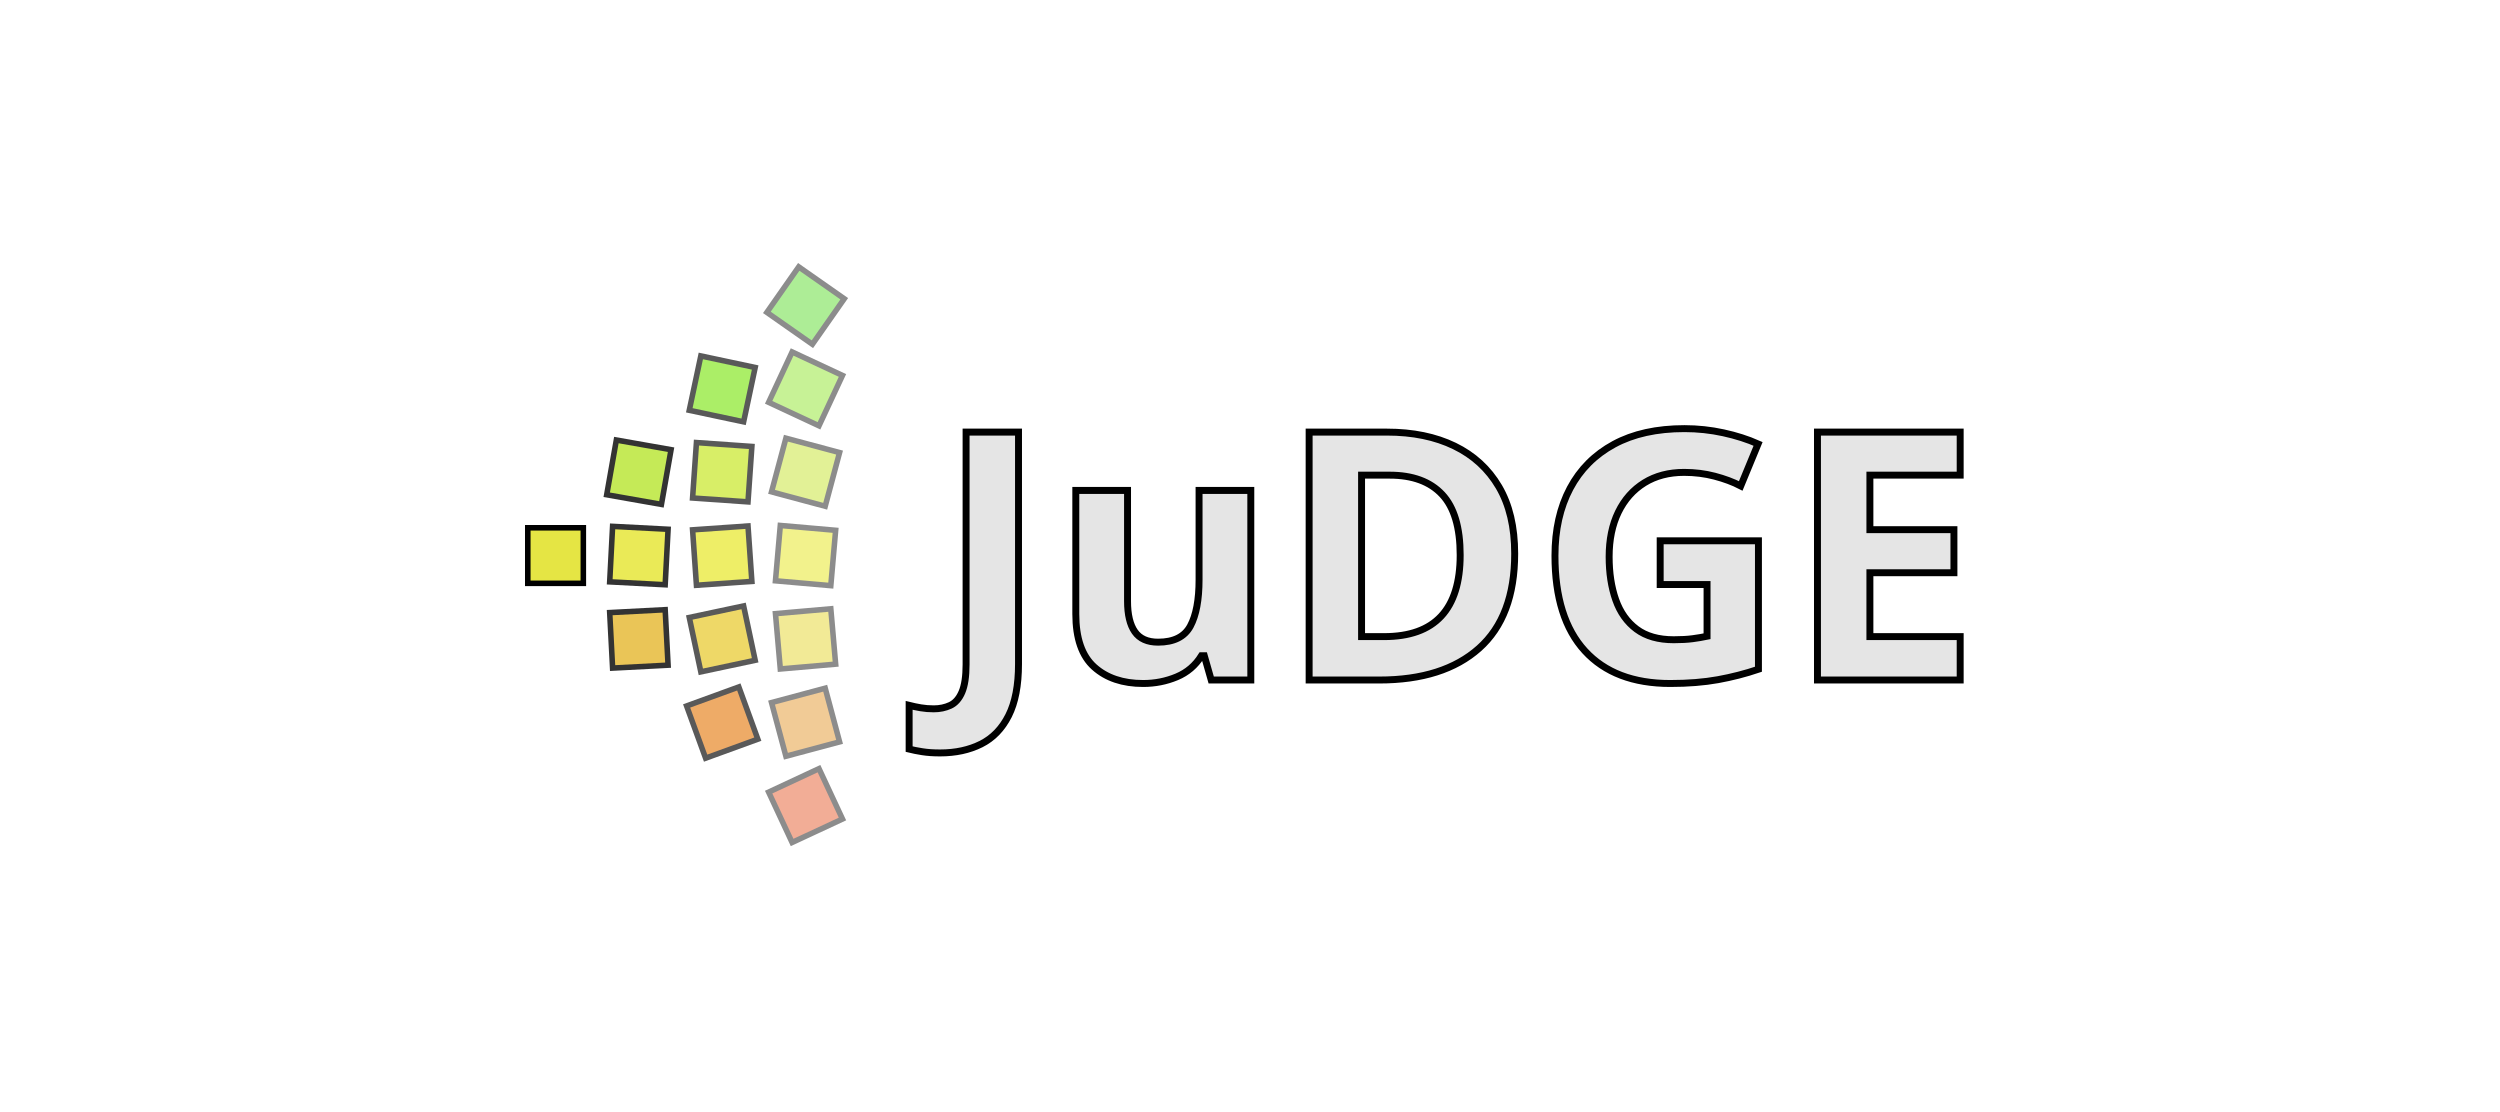
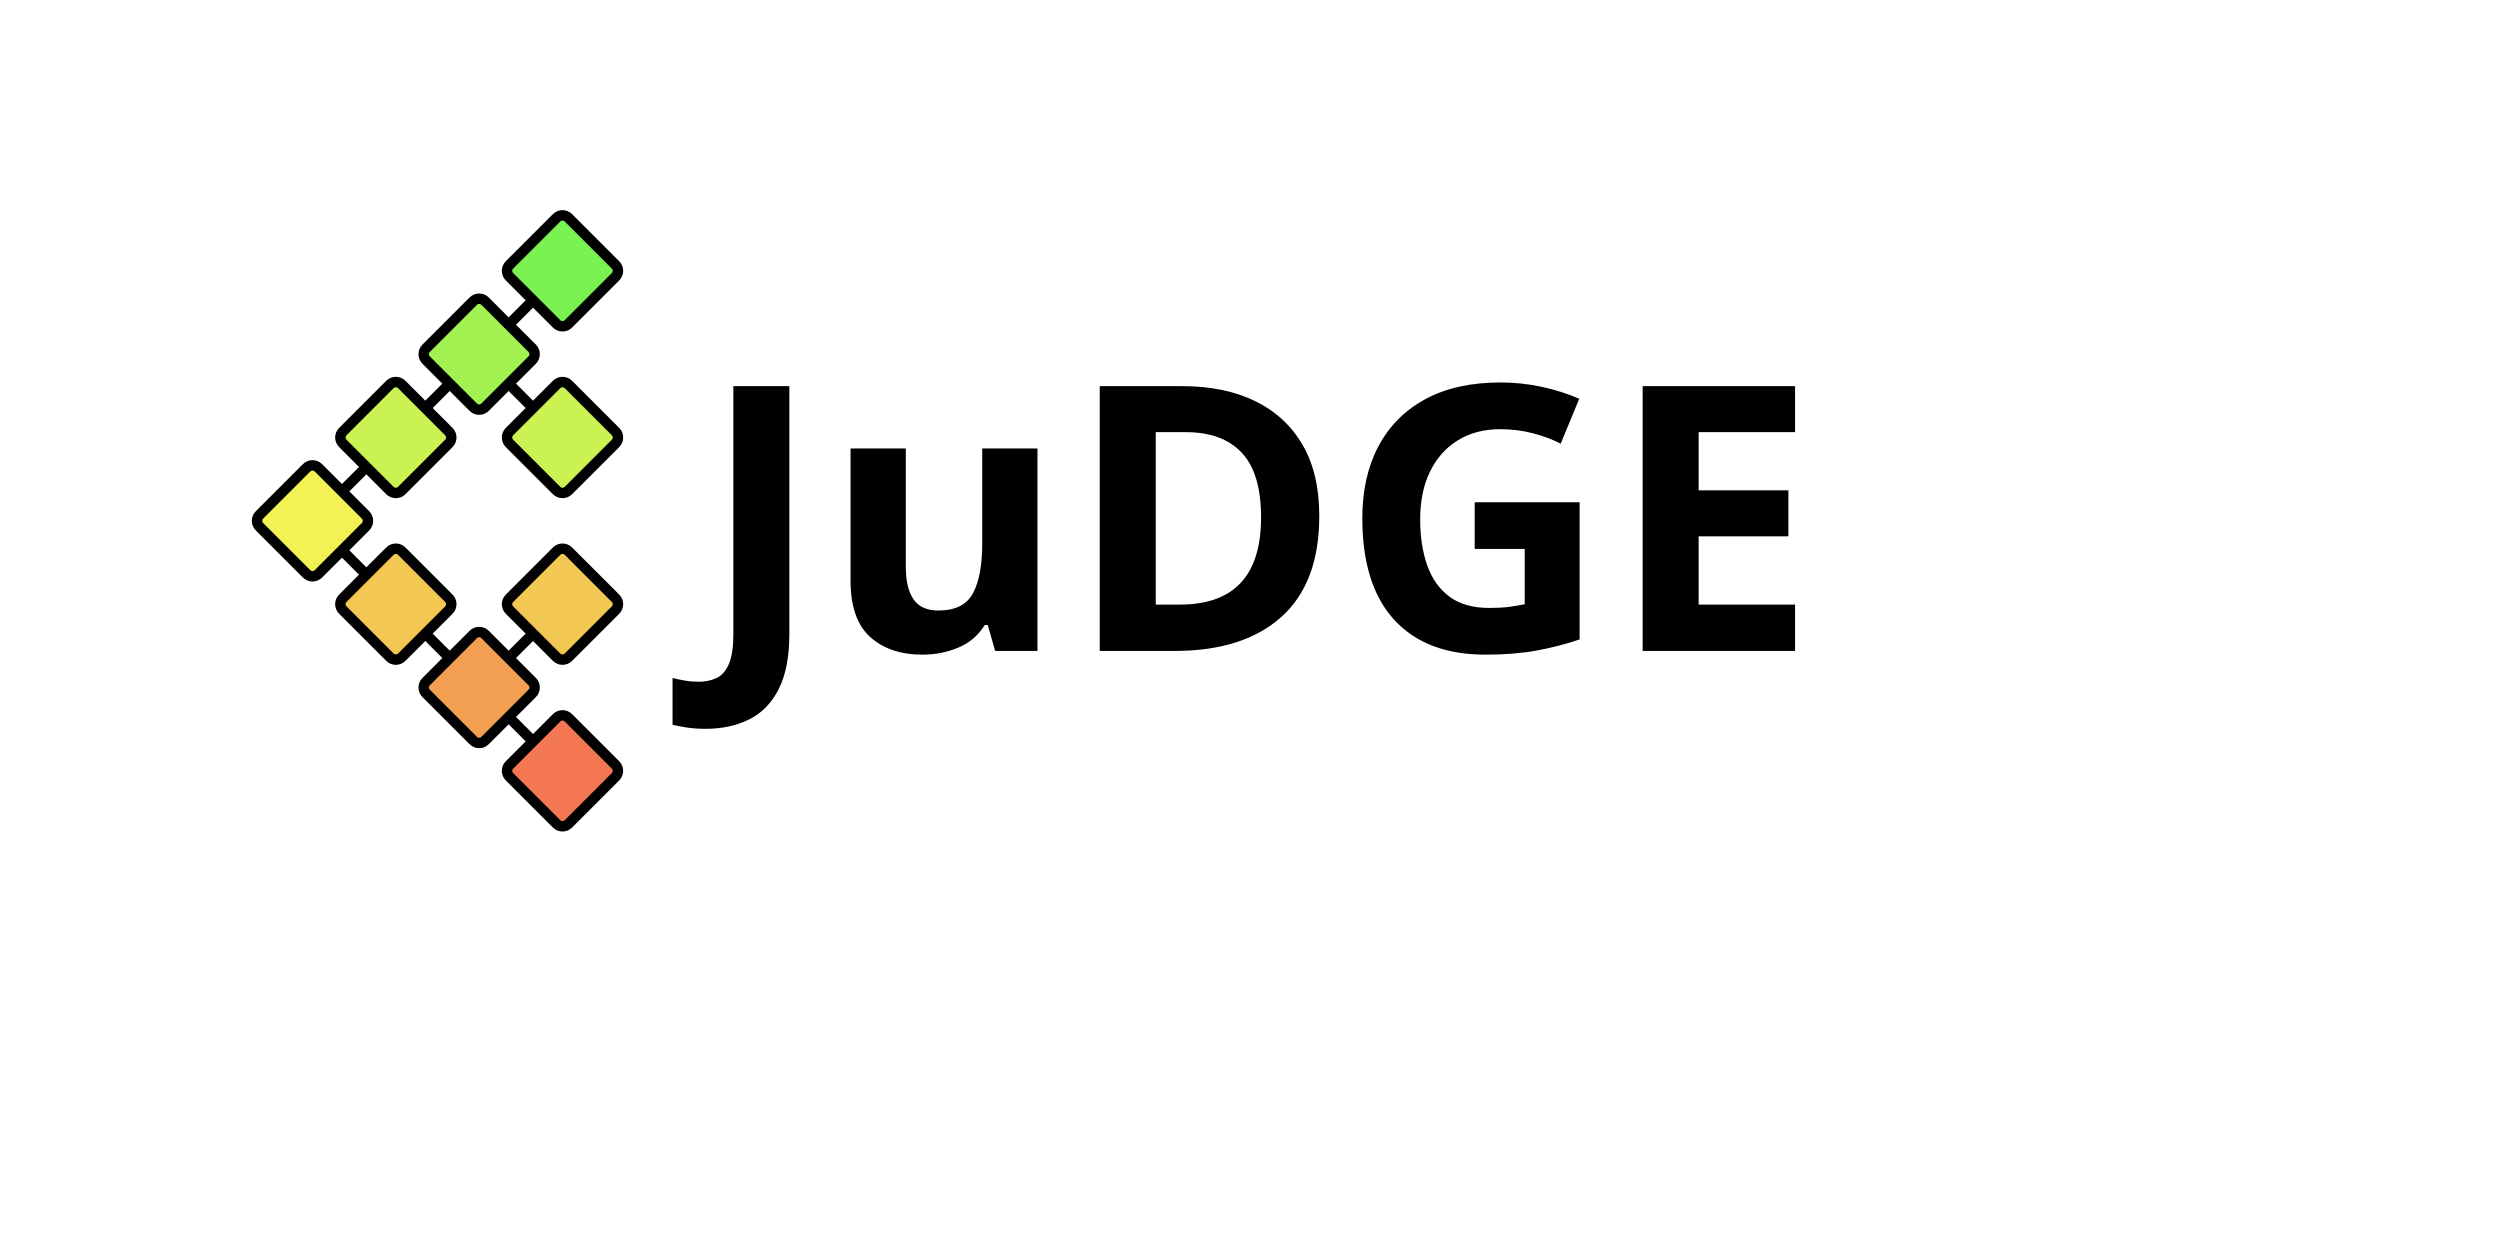
- <svg xmlns="http://www.w3.org/2000/svg" width="1800" height="800">
-   <defs>
-     <filter height="200%" width="200%" y="-50%" x="-50%" id="svg_18_blur">
-       <feGaussianBlur stdDeviation="0" in="SourceGraphic" />
-     </filter>
-   </defs>
+ <svg xmlns="http://www.w3.org/2000/svg" width="1200" height="600">
  <g>
-     <rect fill="#fff" id="canvas_background" height="802" width="1802" y="-1" x="-1" />
+     <rect fill="#fff" id="canvas_background" height="602" width="1202" y="-1" x="-1" />
    <g display="none" overflow="visible" y="0" x="0" height="100%" width="100%" id="canvasGrid">
      <rect fill="url(#gridpattern)" stroke-width="0" y="0" x="0" height="100%" width="100%" />
    </g>
  </g>
  <g>
-     <rect id="svg_1" height="40" width="40" y="380" x="380" stroke-width="4" stroke="#000" fill="#e5e544" />
-     <rect transform="rotate(3 460,400) " opacity="0.8" id="svg_2" height="40" width="40" y="380" x="440" stroke-width="4" stroke="#000" fill="#e5e52d" />
-     <rect transform="rotate(-3 460,460) " opacity="0.8" id="svg_5" height="40" width="40" y="440" x="440" stroke-width="4" stroke="#000" fill="#e5b72d" />
-     <rect transform="rotate(10 460,340) " opacity="0.8" id="svg_6" height="40" width="40" y="320" x="440" stroke-width="4" stroke="#000" fill="#b7e52d" />
-     <rect transform="rotate(12 520,280) " opacity="0.65" id="svg_7" height="40" width="40" y="260" x="500" stroke-width="4" stroke="#000" fill="#7ee516" />
-     <rect transform="rotate(4 520,340) " opacity="0.65" id="svg_8" height="40" width="40" y="320" x="500" stroke-width="4" stroke="#000" fill="#c3e516" />
-     <rect transform="rotate(-4 520,400.0444) " opacity="0.65" id="svg_9" height="40" width="40" y="380.044" x="500" stroke-width="4" stroke="#000" fill="#e5e516" />
-     <rect transform="rotate(-12 520,460) " opacity="0.65" id="svg_10" height="40" width="40" y="440" x="500" stroke-width="4" stroke="#000" fill="#e5c316" />
-     <rect transform="rotate(-20 520,520.2375) " opacity="0.65" id="svg_11" height="40" width="40" y="500.237" x="500" stroke-width="4" stroke="#000" fill="#e57e16" />
-     <rect transform="rotate(-25 580,580) " opacity="0.45" id="svg_12" height="40" width="40" y="560" x="560" stroke-width="4" stroke="#000" fill="#e24916" />
-     <rect transform="rotate(-15 580,520) " opacity="0.45" id="svg_13" height="40" width="40" y="500" x="560" stroke-width="4" stroke="#000" fill="#e08c16" />
-     <rect transform="rotate(-5 580,460) " opacity="0.45" id="svg_14" height="40" width="40" y="440" x="560" stroke-width="4" stroke="#000" fill="#e2d116" />
-     <rect transform="rotate(15 580,340) " opacity="0.45" id="svg_15" height="40" width="40" y="320" x="560" stroke-width="4" stroke="#000" fill="#bee016" />
-     <rect transform="rotate(5 580,400) " opacity="0.45" id="svg_16" height="40" width="40" y="380" x="560" stroke-width="4" stroke="#000" fill="#e2e200" />
-     <rect transform="rotate(25 580,280) " opacity="0.45" id="svg_17" height="40" width="40" y="260" x="560" stroke-width="4" stroke="#000" fill="#83e216" />
-     <rect transform="rotate(35 580,220) " filter="url(#svg_18_blur)" opacity="0.45" id="svg_18" height="40" width="40" y="200" x="560" stroke-width="4" stroke="#000" fill="#49d815" />
-     <text font-weight="bold" xml:space="preserve" text-anchor="start" font-family="'Trebuchet MS', Gadget, sans-serif" font-size="250" id="svg_19" y="489.615" x="673.077" stroke-opacity="null" stroke-width="5" stroke="#000" fill="#e5e5e5">JuDGE</text>
+     <line stroke-linecap="null" stroke-linejoin="null" id="svg_20" y2="210" x2="270" y1="170" x1="230" fill-opacity="null" stroke-opacity="null" stroke-width="5" stroke="#000" fill="none" />
+     <line stroke-linecap="null" stroke-linejoin="null" id="svg_19" y2="290" x2="270" y1="330" x1="230" fill-opacity="null" stroke-opacity="null" stroke-width="5" stroke="#000" fill="none" />
+     <line stroke-linecap="null" stroke-linejoin="null" id="svg_15" y2="130" x2="270" y1="250" x1="150" stroke-opacity="null" stroke-width="5" stroke="#000" fill="none" />
+     <line stroke-linecap="null" stroke-linejoin="null" id="svg_13" y2="370" x2="270" y1="250" x1="150" stroke-opacity="null" stroke-width="5" stroke="#000" fill="none" />
+     <rect rx="4" transform="rotate(45 150,250) " id="svg_1" height="40" width="40" y="230" x="130" stroke-width="5" stroke="#000" fill="#f2f254" />
+     <rect rx="4" transform="rotate(45 190,290) " id="svg_3" height="40" width="40" y="270" x="170" stroke-width="5" stroke="#000" fill="#f2c752" />
+     <rect rx="4" transform="rotate(45 230,330) " id="svg_4" height="40" width="40" y="310" x="210" stroke-width="5" stroke="#000" fill="#f29f52" />
+     <rect rx="4" transform="rotate(45 190,210) " id="svg_6" height="40" width="40" y="190" x="170" stroke-width="5" stroke="#000" fill="#caf252" />
+     <rect rx="4" transform="rotate(45 230,170) " id="svg_7" height="40" width="40" y="150" x="210" stroke-width="5" stroke="#000" fill="#a2f252" />
+     <rect rx="4" transform="rotate(45 270,370) " id="svg_8" height="40" width="40" y="350" x="250" stroke-width="5" stroke="#000" fill="#f27752" />
+     <rect rx="4" transform="rotate(45 270,290) " id="svg_9" height="40" width="40" y="270" x="250" stroke-width="5" stroke="#000" fill="#f2c752" />
+     <rect rx="4" transform="rotate(45 270,210) " id="svg_10" height="40" width="40" y="190" x="250" stroke-width="5" stroke="#000" fill="#caf252" />
+     <rect rx="4" transform="rotate(45 270,130) " id="svg_11" height="40" width="40" y="110" x="250" stroke-width="5" stroke="#000" fill="#7af252" />
+     <text font-weight="bold" xml:space="preserve" text-anchor="start" font-family="Oswald, sans-serif" font-size="178" id="svg_12" y="312.453" x="336" fill-opacity="null" stroke-opacity="null" stroke-width="0" stroke="#000" fill="#000000">JuDGE</text>
  </g>
</svg>
